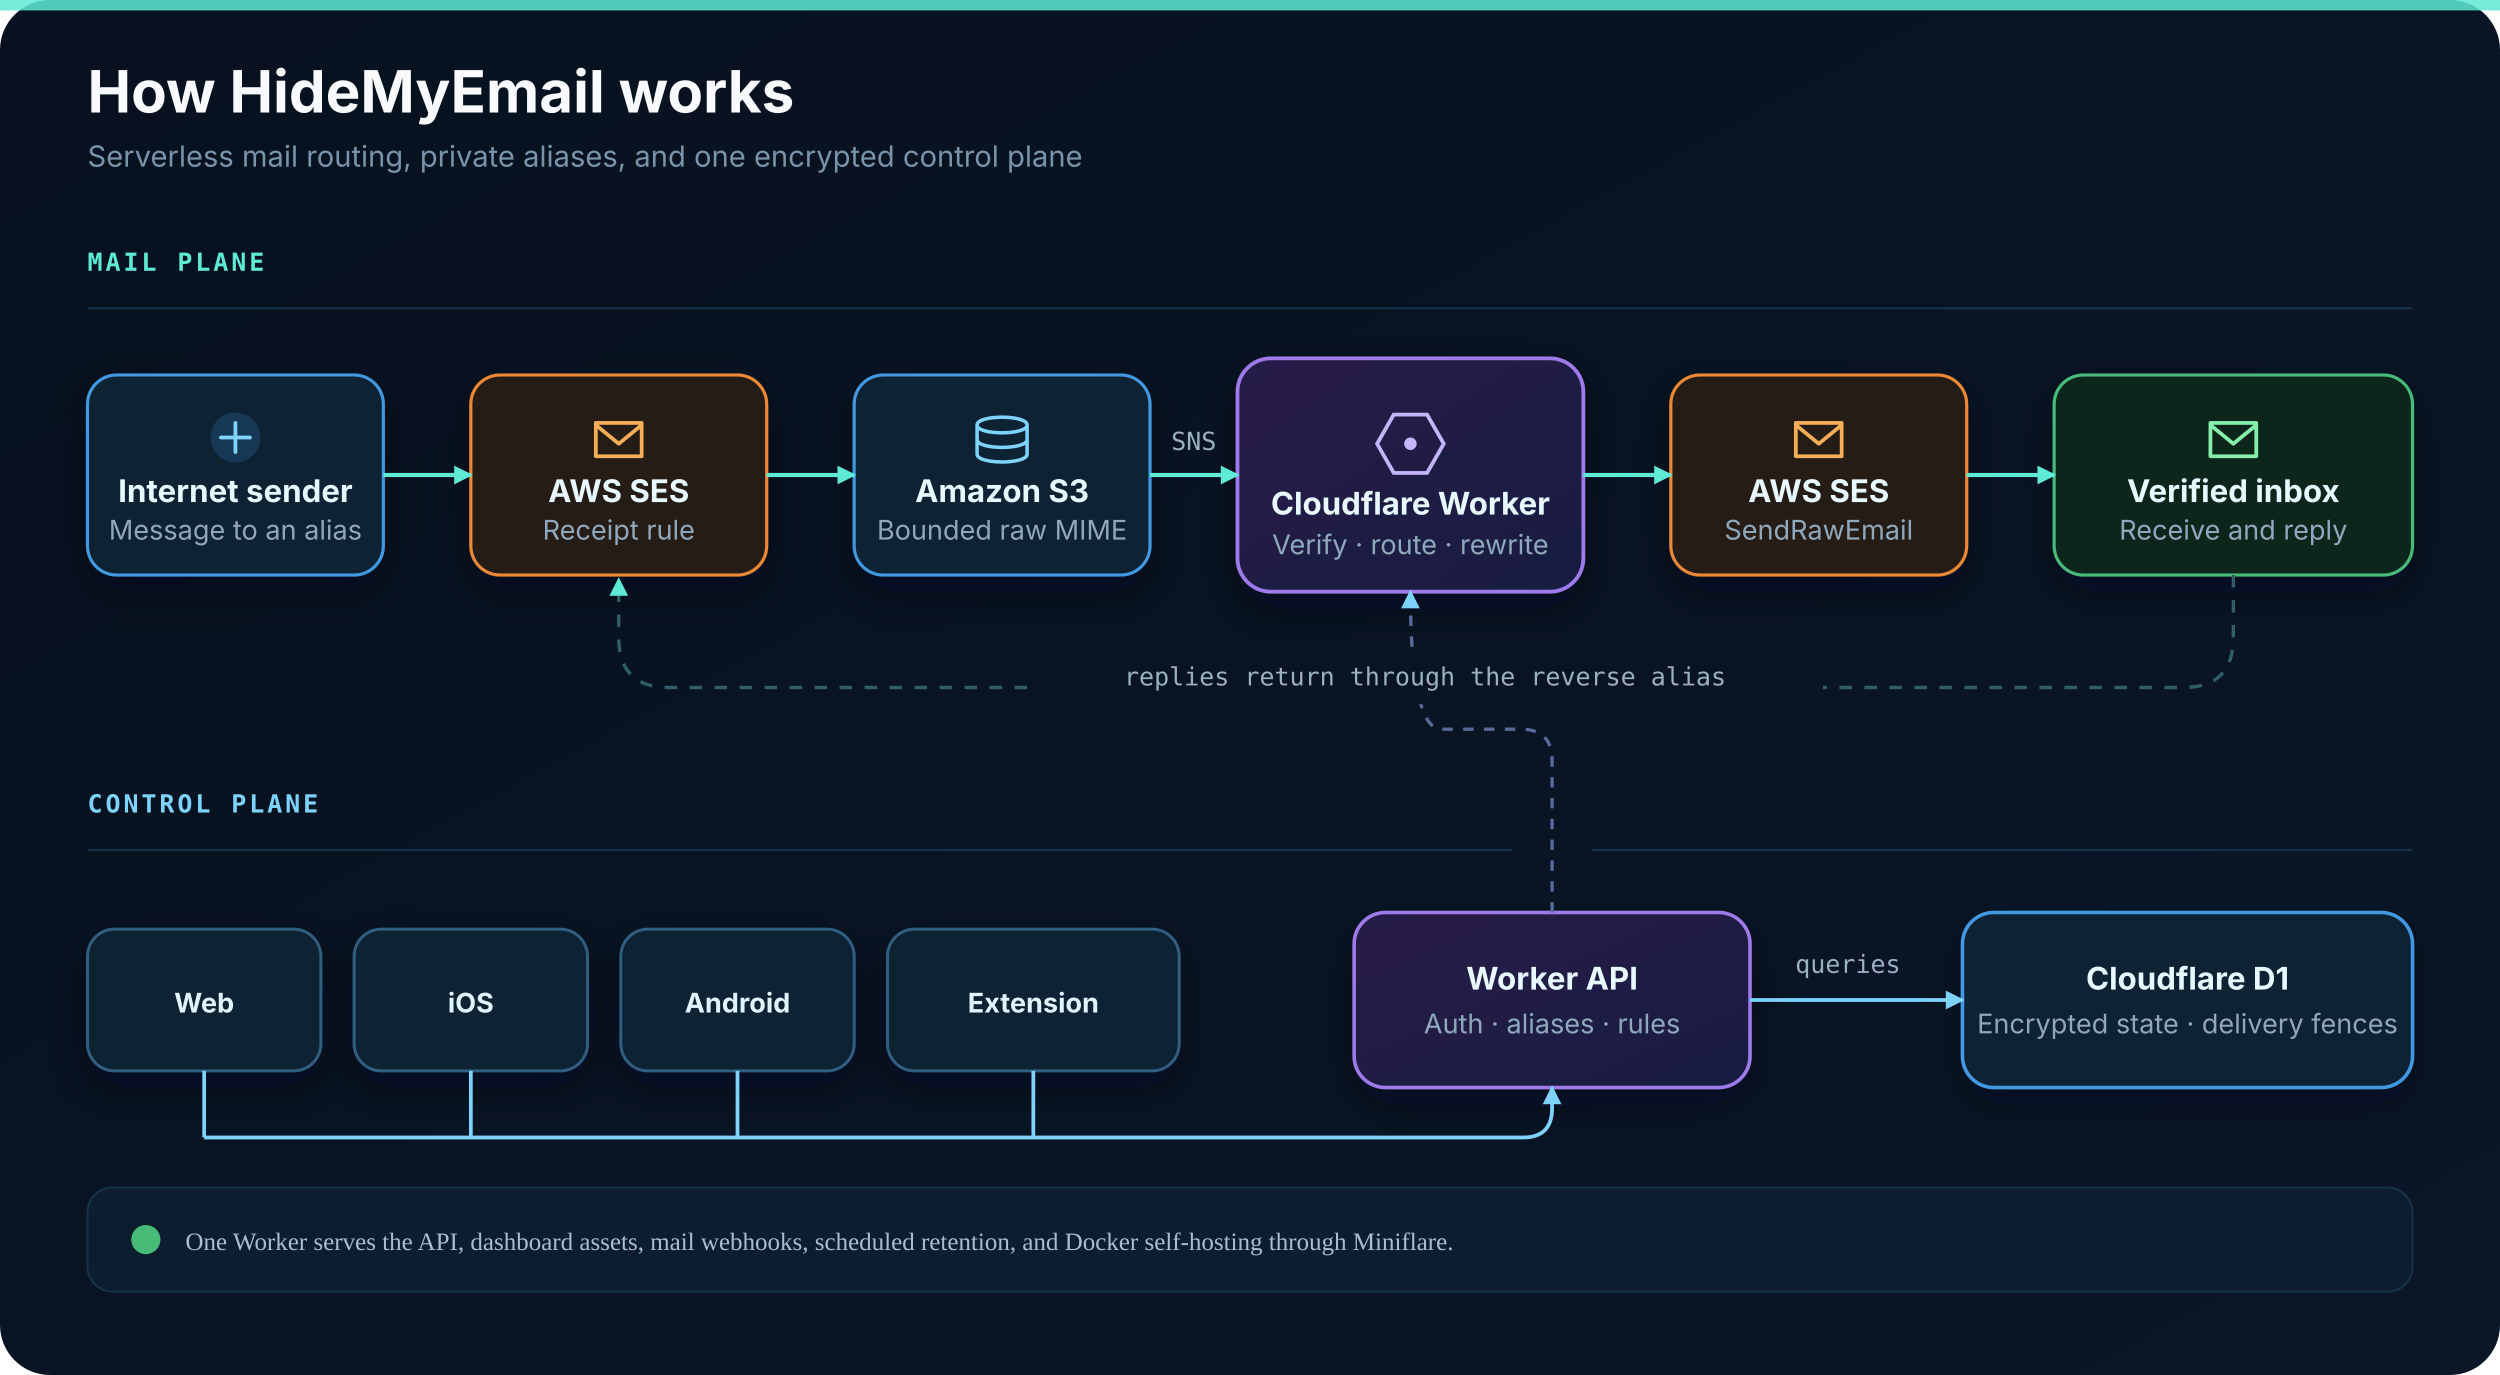
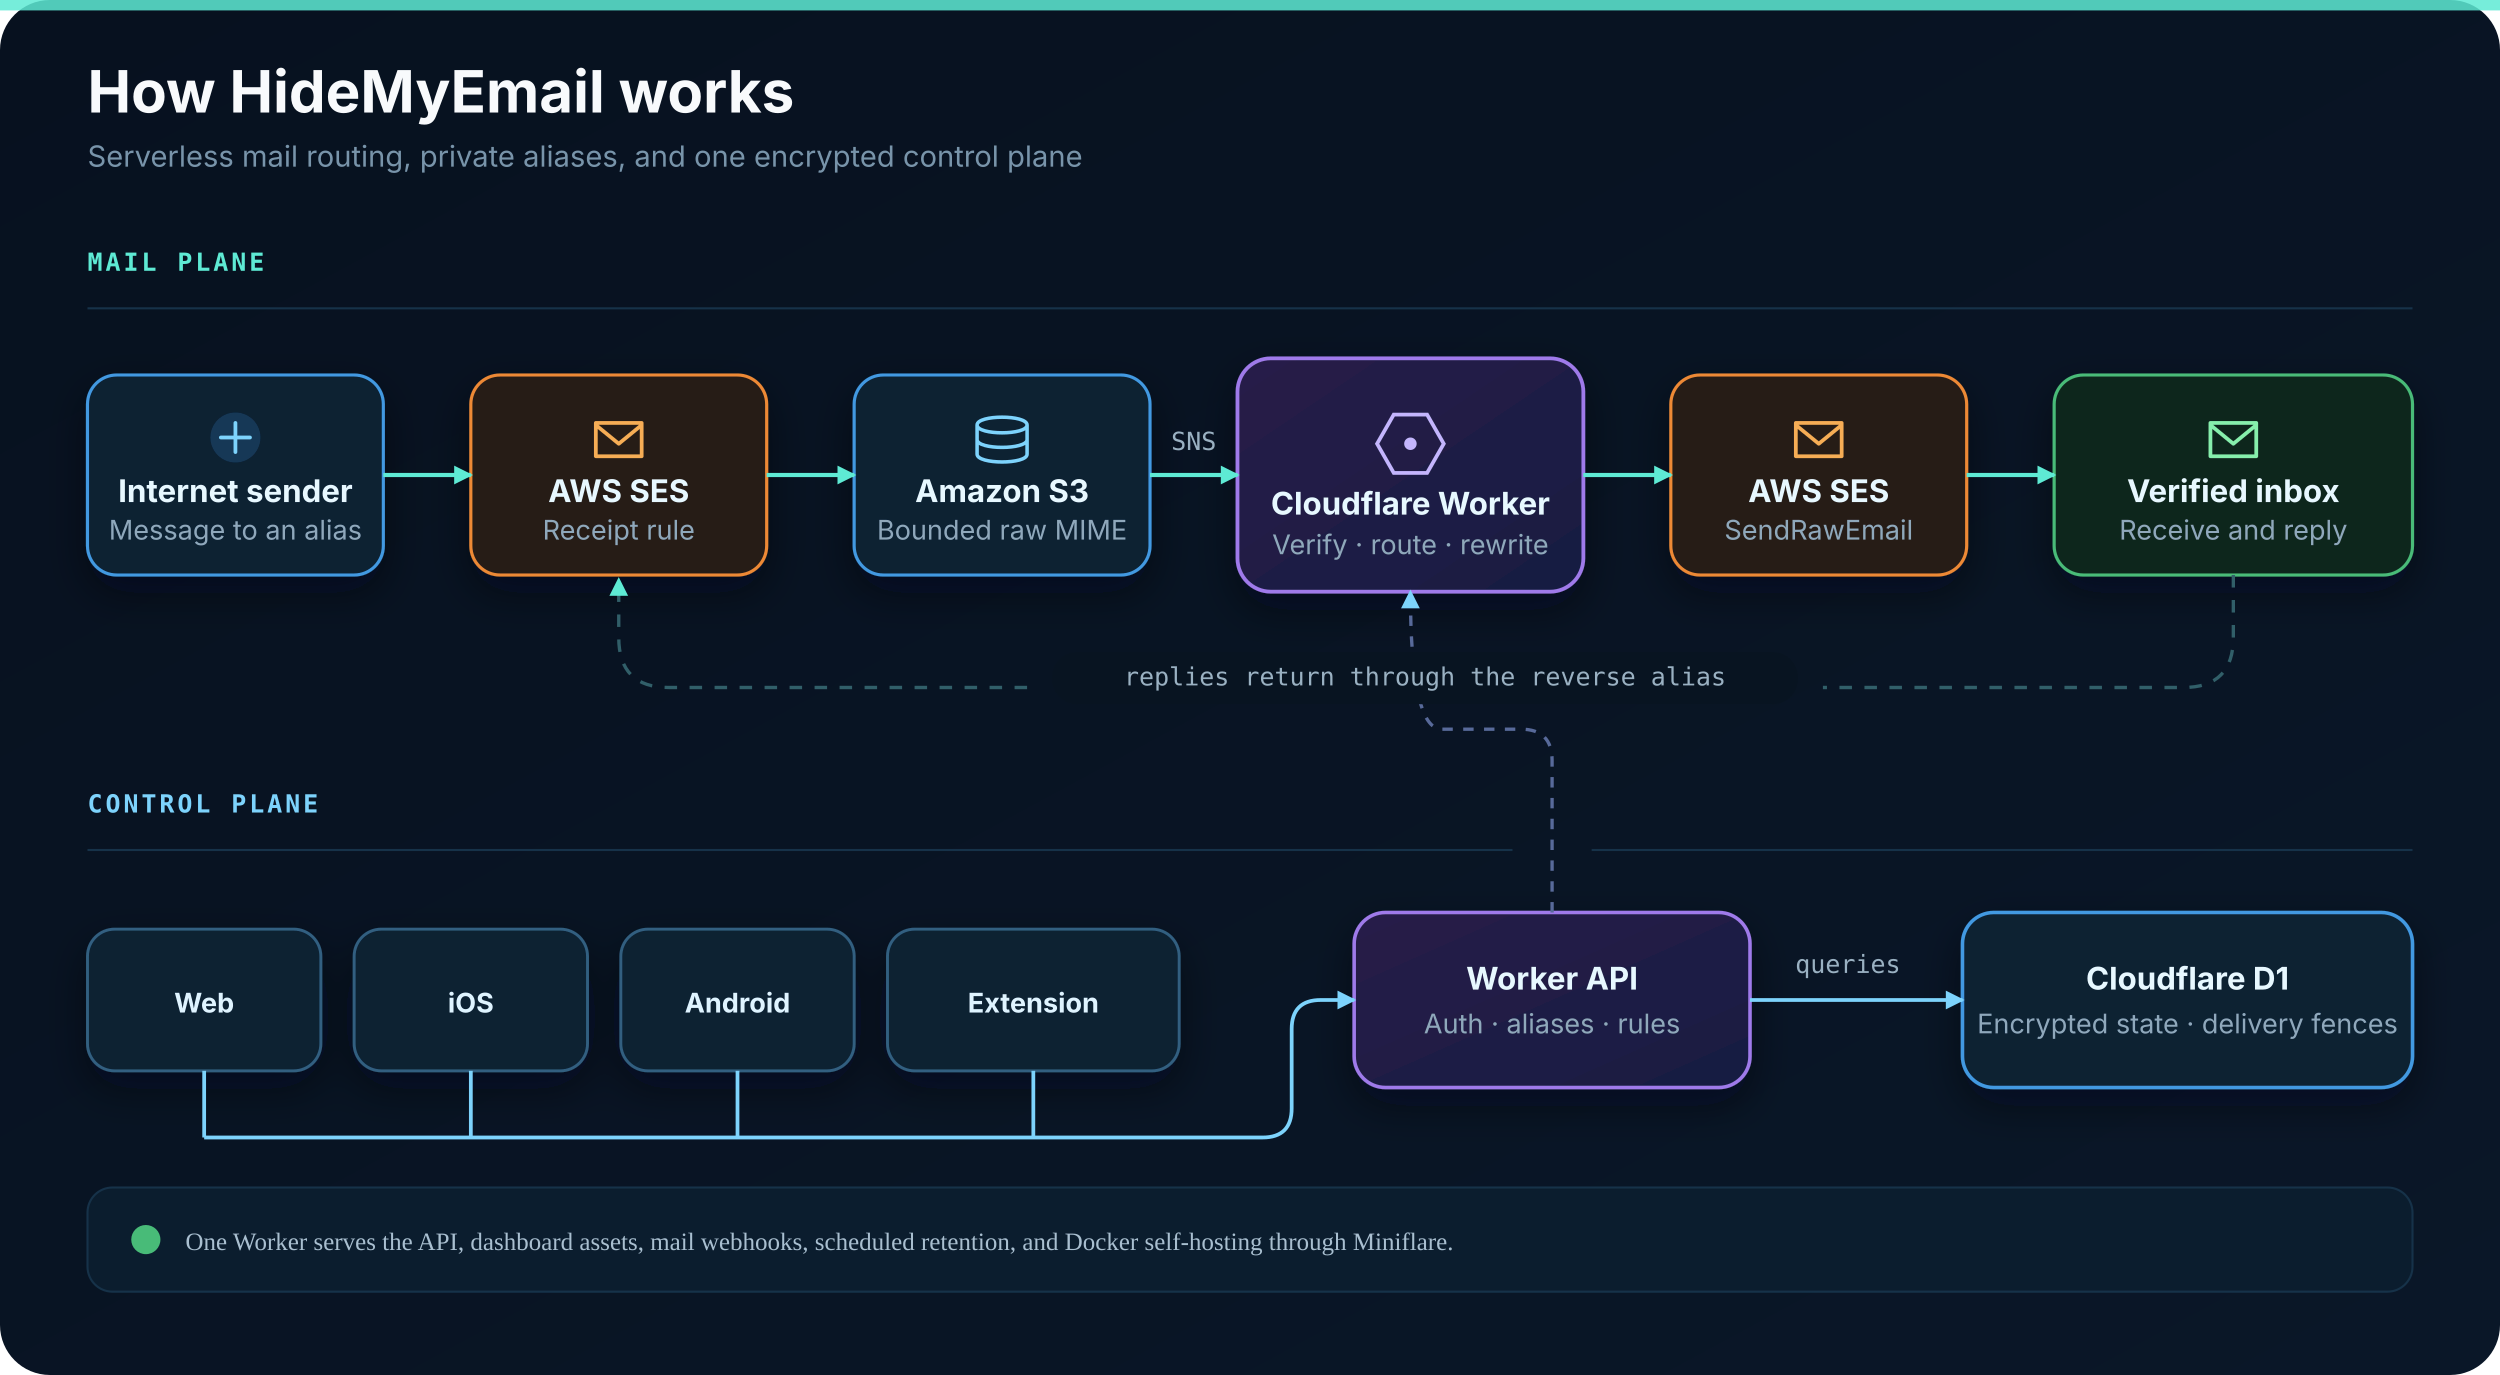
<svg xmlns="http://www.w3.org/2000/svg" viewBox="0 0 1200 660" role="img" aria-labelledby="title description">
  <defs>
    <linearGradient id="background" x1="0" y1="0" x2="1" y2="1">
      <stop offset="0" stop-color="#07111f" />
      <stop offset="1" stop-color="#0a1728" />
    </linearGradient>
    <linearGradient id="workerFill" x1="0" y1="0" x2="1" y2="1">
      <stop offset="0" stop-color="#281f48" />
      <stop offset="1" stop-color="#171f42" />
    </linearGradient>
    <filter id="shadow" x="-20%" y="-30%" width="140%" height="170%">
      <feDropShadow dx="0" dy="8" stdDeviation="10" flood-color="#020817" flood-opacity=".45" />
    </filter>
    <marker id="mailArrow" markerWidth="9" markerHeight="9" refX="8" refY="4.5" orient="auto" markerUnits="userSpaceOnUse">
      <path d="M0 0 9 4.5 0 9Z" fill="#5eead4" />
    </marker>
    <marker id="apiArrow" markerWidth="9" markerHeight="9" refX="8" refY="4.5" orient="auto" markerUnits="userSpaceOnUse">
      <path d="M0 0 9 4.5 0 9Z" fill="#7dd3fc" />
    </marker>
    <style>
      .title { fill:#f8fafc; font:700 28px system-ui,-apple-system,sans-serif; }
      .subtitle { fill:#7894aa; font:14px system-ui,-apple-system,sans-serif; }
      .lane { font:700 12px ui-monospace,SFMono-Regular,Consolas,monospace; letter-spacing:1.4px; }
      .node-title { fill:#e7f8ff; font:700 15px system-ui,-apple-system,sans-serif; text-anchor:middle; }
      .node-detail { fill:#8fa8bb; font:13px system-ui,-apple-system,sans-serif; text-anchor:middle; }
      .edge-label { fill:#9ab1c2; font:12px ui-monospace,SFMono-Regular,Consolas,monospace; text-anchor:middle; }
      .client-label { fill:#dff4ff; font:650 13px system-ui,-apple-system,sans-serif; text-anchor:middle; }
    </style>
  </defs>
  <rect width="1200" height="660" rx="24" fill="url(#background)" />
  <path d="M0 0H1200V5H0Z" fill="#5eead4" opacity=".85" />
  <text class="title" x="42" y="54">How HideMyEmail works</text>
  <text class="subtitle" x="42" y="80">Serverless mail routing, private aliases, and one encrypted control plane</text>
  <text class="lane" x="42" y="130" fill="#5eead4">MAIL PLANE</text>
  <line x1="42" y1="148" x2="1158" y2="148" stroke="#163249" />
  <g filter="url(#shadow)">
    <g>
      <rect x="42" y="180" width="142" height="96" rx="14" fill="#0b2033" stroke="#4299e1" stroke-width="1.5" />
      <circle cx="113" cy="210" r="12" fill="#4299e1" opacity=".2" />
      <path d="M106 210h14m-7-7v14" stroke="#7dd3fc" stroke-width="1.8" stroke-linecap="round" />
      <text class="node-title" x="113" y="241">Internet sender</text>
      <text class="node-detail" x="113" y="259">Message to an alias</text>
    </g>
    <g>
      <rect x="226" y="180" width="142" height="96" rx="14" fill="#261d19" stroke="#ed8936" stroke-width="1.5" />
      <path d="M286 203h22v16h-22zM286 204l11 9 11-9" fill="none" stroke="#f6ad55" stroke-width="1.8" stroke-linejoin="round" />
      <text class="node-title" x="297" y="241">AWS SES</text>
      <text class="node-detail" x="297" y="259">Receipt rule</text>
    </g>
    <g>
      <rect x="410" y="180" width="142" height="96" rx="14" fill="#0b2033" stroke="#4299e1" stroke-width="1.5" />
      <path d="M469 204c0-5 24-5 24 0v14c0 5-24 5-24 0zm0 0c0 5 24 5 24 0m-24 7c0 5 24 5 24 0" fill="none" stroke="#7dd3fc" stroke-width="1.7" />
      <text class="node-title" x="481" y="241">Amazon S3</text>
      <text class="node-detail" x="481" y="259">Bounded raw MIME</text>
    </g>
    <g>
      <rect x="594" y="172" width="166" height="112" rx="16" fill="url(#workerFill)" stroke="#9f7aea" stroke-width="1.8" />
      <path d="M669 199h16l8 14-8 14h-16l-8-14z" fill="none" stroke="#c4b5fd" stroke-width="1.8" />
      <circle cx="677" cy="213" r="3" fill="#c4b5fd" />
      <text class="node-title" x="677" y="247">Cloudflare Worker</text>
      <text class="node-detail" x="677" y="266">Verify · route · rewrite</text>
    </g>
    <g>
      <rect x="802" y="180" width="142" height="96" rx="14" fill="#261d19" stroke="#ed8936" stroke-width="1.5" />
      <path d="M862 203h22v16h-22zM862 204l11 9 11-9" fill="none" stroke="#f6ad55" stroke-width="1.8" stroke-linejoin="round" />
      <text class="node-title" x="873" y="241">AWS SES</text>
      <text class="node-detail" x="873" y="259">SendRawEmail</text>
    </g>
    <g>
      <rect x="986" y="180" width="172" height="96" rx="14" fill="#10271f" stroke="#48bb78" stroke-width="1.5" />
      <path d="M1061 203h22v16h-22zM1061 204l11 9 11-9" fill="none" stroke="#86efac" stroke-width="1.8" stroke-linejoin="round" />
      <text class="node-title" x="1072" y="241">Verified inbox</text>
      <text class="node-detail" x="1072" y="259">Receive and reply</text>
    </g>
  </g>
  <g fill="none" stroke="#5eead4" stroke-width="2" marker-end="url(#mailArrow)">
    <path d="M184 228H226" />
    <path d="M368 228H410" />
    <path d="M552 228H594" />
    <path d="M760 228H802" />
    <path d="M944 228H986" />
  </g>
  <text class="edge-label" x="573" y="216">SNS</text>
  <g fill="none" stroke="#315f69" stroke-width="1.6" stroke-dasharray="6 6">
    <path d="M1072 276V306Q1072 330 1048 330H875" />
    <path d="M493 330H321Q297 330 297 306V278" marker-end="url(#mailArrow)" />
  </g>
  <text class="lane" x="42" y="390" fill="#7dd3fc">CONTROL PLANE</text>
  <path d="M42 408H726M764 408H1158" stroke="#163249" />
  <g filter="url(#shadow)">
    <g fill="#0b2033" stroke="#315f80" stroke-width="1.4">
      <rect x="42" y="446" width="112" height="68" rx="13" />
      <rect x="170" y="446" width="112" height="68" rx="13" />
      <rect x="298" y="446" width="112" height="68" rx="13" />
      <rect x="426" y="446" width="140" height="68" rx="13" />
    </g>
    <text class="client-label" x="98" y="486">Web</text>
    <text class="client-label" x="226" y="486">iOS</text>
    <text class="client-label" x="354" y="486">Android</text>
    <text class="client-label" x="496" y="486">Extension</text>
    <rect x="650" y="438" width="190" height="84" rx="15" fill="url(#workerFill)" stroke="#9f7aea" stroke-width="1.7" />
    <text class="node-title" x="745" y="475">Worker API</text>
    <text class="node-detail" x="745" y="496">Auth · aliases · rules</text>
    <rect x="942" y="438" width="216" height="84" rx="15" fill="#0b2033" stroke="#4299e1" stroke-width="1.7" />
    <text class="node-title" x="1050" y="475">Cloudflare D1</text>
    <text class="node-detail" x="1050" y="496">Encrypted state · delivery fences</text>
  </g>
  <g fill="none" stroke="#7dd3fc" stroke-width="1.8">
    <path d="M98 514V546" />
    <path d="M226 514V546" />
    <path d="M354 514V546" />
    <path d="M496 514V546" />
-     <path d="M98 546H731Q745 546 745 532V522" marker-end="url(#apiArrow)" />
+     <path d="M98 546H606Q620 546 620 532V494Q620 480 634 480H650" marker-end="url(#apiArrow)" />
    <path d="M840 480H942" marker-end="url(#apiArrow)" />
  </g>
  <path d="M745 438V365Q745 350 730 350H692Q677 350 677 284" fill="none" stroke="#586a9a" stroke-width="1.6" stroke-dasharray="5 5" marker-end="url(#apiArrow)" />
  <text class="edge-label" x="887" y="467">queries</text>
  <rect x="505" y="313" width="358" height="25" rx="12" fill="#081421" />
  <text class="edge-label" x="684" y="329">replies return through the reverse alias</text>
  <g transform="translate(42 570)">
    <rect width="1116" height="50" rx="12" fill="#0b1d2e" stroke="#163249" />
    <circle cx="28" cy="25" r="7" fill="#48bb78" />
    <text x="47" y="30" fill="#a9bfd0" font="13px system-ui,-apple-system,sans-serif">One Worker serves the API, dashboard assets, mail webhooks, scheduled retention, and Docker self-hosting through Miniflare.</text>
  </g>
</svg>
